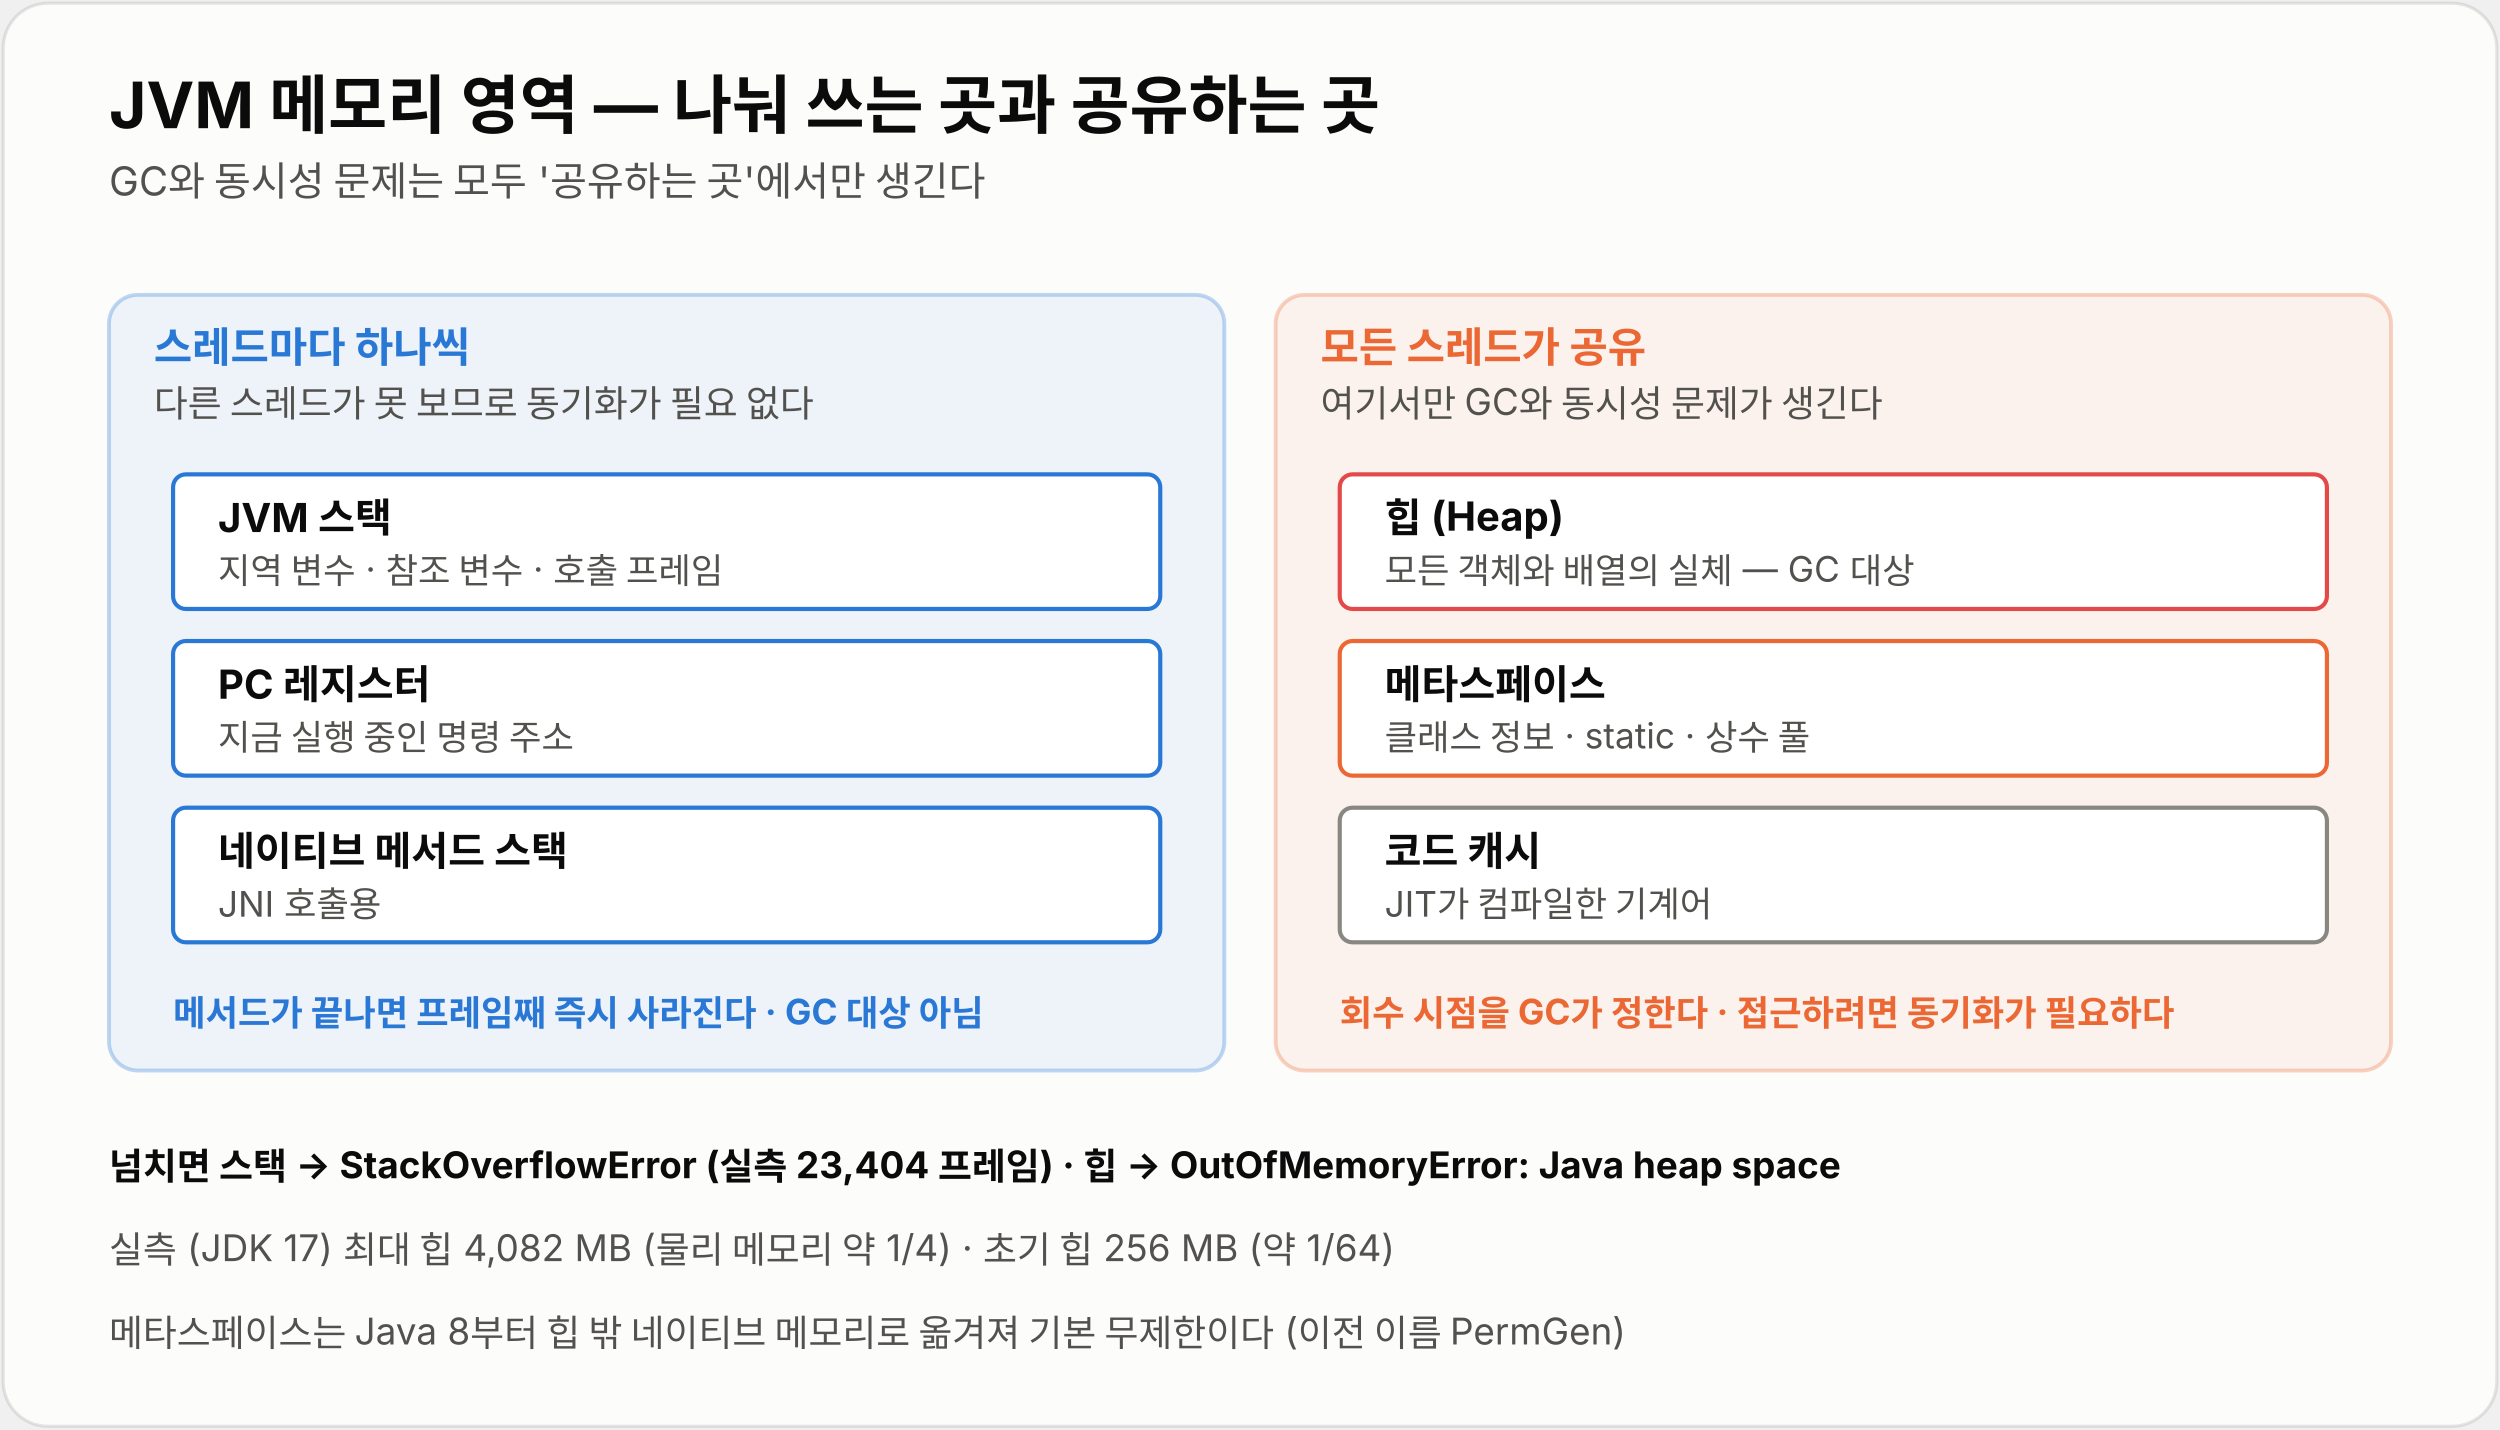
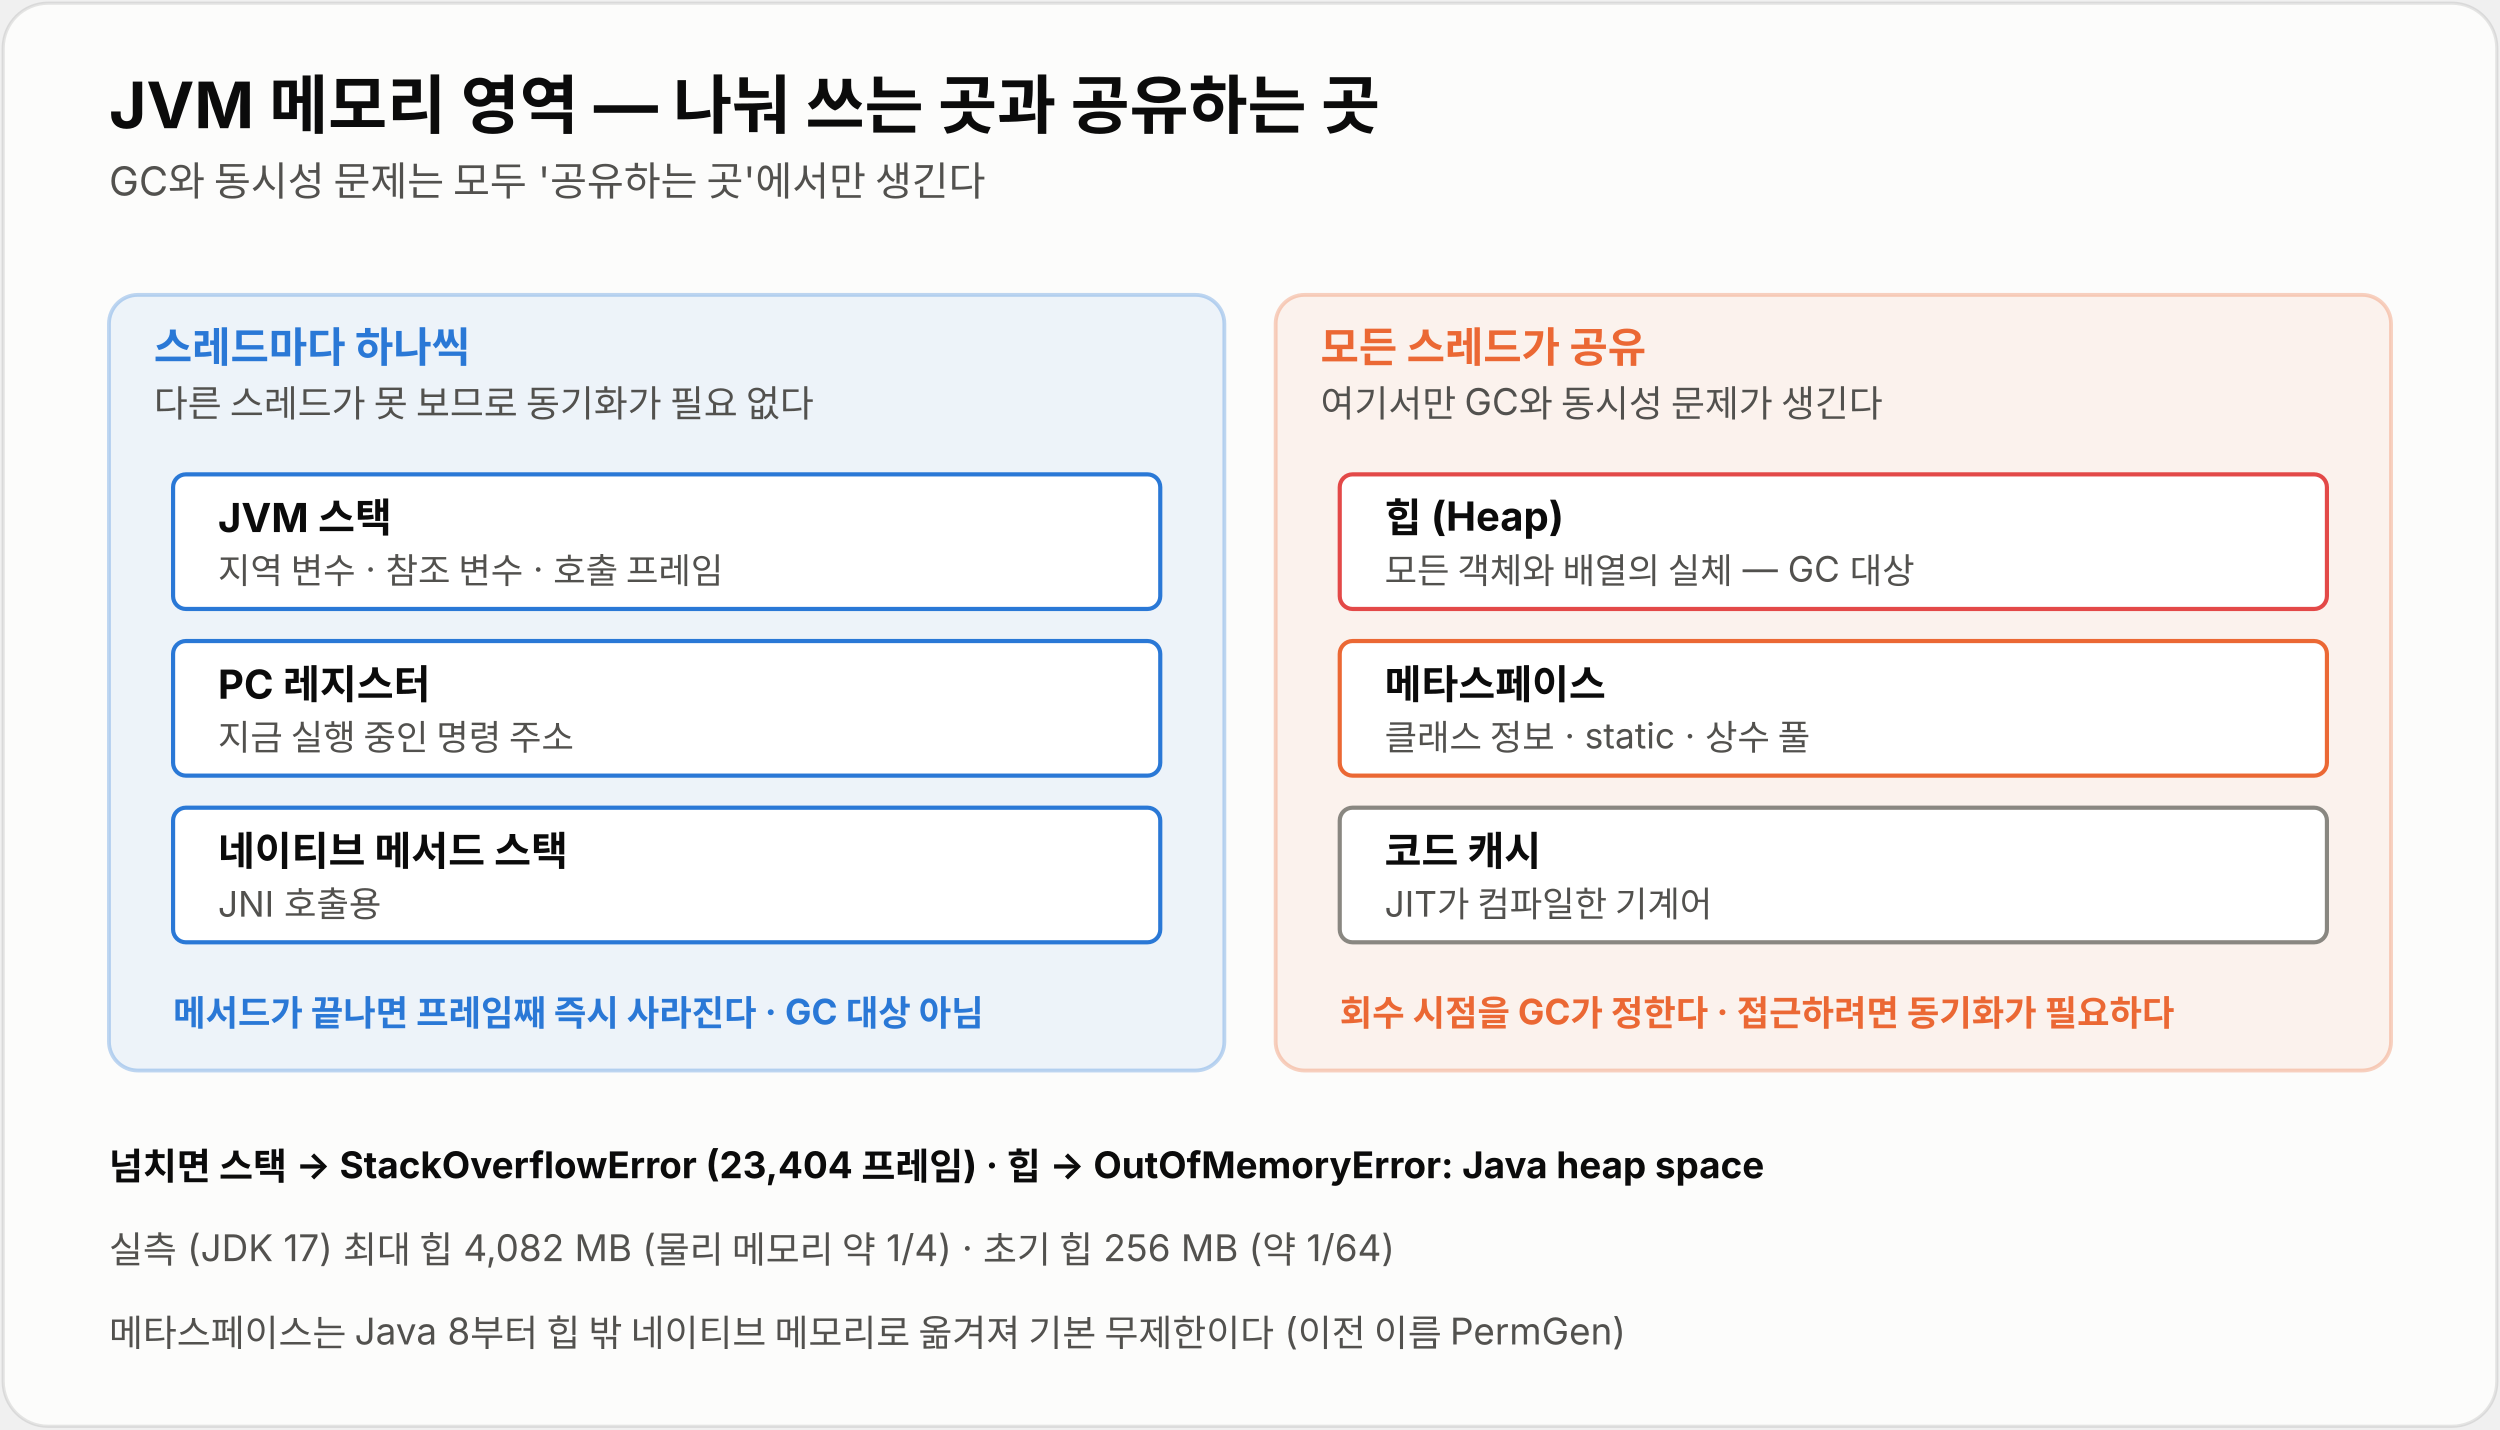
<svg xmlns="http://www.w3.org/2000/svg" viewBox="0 0 780 446" width="780" height="446" font-family="system-ui, -apple-system, 'Segoe UI', 'Malgun Gothic', sans-serif">
  <rect x="1" y="1" width="778" height="444" rx="14" fill="#fcfcfb" stroke="rgba(11,11,11,0.10)" />
  <defs>
    <marker id="ah" markerWidth="9" markerHeight="9" refX="6" refY="3" orient="auto">
      <path d="M0,0 L6,3 L0,6 Z" fill="#898781" />
    </marker>
    <marker id="ahb" markerWidth="9" markerHeight="9" refX="6" refY="3" orient="auto">
      <path d="M0,0 L6,3 L0,6 Z" fill="#2a78d6" />
    </marker>
    <marker id="ahr" markerWidth="9" markerHeight="9" refX="6" refY="3" orient="auto">
      <path d="M0,0 L6,3 L0,6 Z" fill="#e34948" />
    </marker>
    <marker id="aho" markerWidth="9" markerHeight="9" refX="6" refY="3" orient="auto">
      <path d="M0,0 L6,3 L0,6 Z" fill="#eb6834" />
    </marker>
    <marker id="ahg" markerWidth="9" markerHeight="9" refX="6" refY="3" orient="auto">
      <path d="M0,0 L6,3 L0,6 Z" fill="#008300" />
    </marker>
    <marker id="ahp" markerWidth="9" markerHeight="9" refX="6" refY="3" orient="auto">
      <path d="M0,0 L6,3 L0,6 Z" fill="#7a3ba7" />
    </marker>
  </defs>
  <text x="34" y="40" font-size="20" font-weight="700" fill="#0b0b0b">JVM 메모리 영역 — 나눠 쓰는 곳과 공유하는 곳</text>
  <text x="34" y="61" font-size="12.5" fill="#52514e">GC와 동시성 문제는 모두 '공유하는 곳'에서만 생긴다</text>
  <rect x="34" y="92" width="348" height="242" rx="9" fill="#2a78d6" fill-opacity="0.07" stroke="#2a78d6" stroke-opacity="0.30" stroke-width="1.2" />
  <text x="48" y="113" font-size="13" fill="#2a78d6" font-weight="700" text-anchor="start">스레드마다 하나씩</text>
  <text x="48" y="130" font-size="11.5" fill="#52514e" font-weight="400" text-anchor="start">다른 스레드가 못 보므로 동기화가 필요 없다</text>
  <rect x="54" y="148" width="308" height="42" rx="4" fill="#ffffff" stroke="#2a78d6" stroke-width="1.3" />
  <text x="68" y="166" font-size="12.5" fill="#0b0b0b" font-weight="700" text-anchor="start">JVM 스택</text>
  <text x="68" y="182" font-size="11" fill="#52514e" font-weight="400" text-anchor="start">지역 변수 · 참조 변수 · 호출 프레임</text>
  <rect x="54" y="200" width="308" height="42" rx="4" fill="#ffffff" stroke="#2a78d6" stroke-width="1.3" />
  <text x="68" y="218" font-size="12.5" fill="#0b0b0b" font-weight="700" text-anchor="start">PC 레지스터</text>
  <text x="68" y="234" font-size="11" fill="#52514e" font-weight="400" text-anchor="start">지금 실행 중인 명령 주소</text>
  <rect x="54" y="252" width="308" height="42" rx="4" fill="#ffffff" stroke="#2a78d6" stroke-width="1.3" />
  <text x="68" y="270" font-size="12.5" fill="#0b0b0b" font-weight="700" text-anchor="start">네이티브 메서드 스택</text>
  <text x="68" y="286" font-size="11" fill="#52514e" font-weight="400" text-anchor="start">JNI 호출용</text>
  <text x="54" y="320" font-size="11" fill="#2a78d6" font-weight="700" text-anchor="start">메서드가 끝나면 프레임째 즉시 사라진다  ·  GC 대상 아님</text>
  <rect x="398" y="92" width="348" height="242" rx="9" fill="#eb6834" fill-opacity="0.07" stroke="#eb6834" stroke-opacity="0.30" stroke-width="1.2" />
  <text x="412" y="113" font-size="13" fill="#eb6834" font-weight="700" text-anchor="start">모든 스레드가 공유</text>
  <text x="412" y="130" font-size="11.5" fill="#52514e" font-weight="400" text-anchor="start">여기서만 GC와 동시성 문제가 생긴다</text>
  <rect x="418" y="148" width="308" height="42" rx="4" fill="#ffffff" stroke="#e34948" stroke-width="1.3" />
  <text x="432" y="166" font-size="12.5" fill="#0b0b0b" font-weight="700" text-anchor="start">힙 (Heap)</text>
  <text x="432" y="182" font-size="11" fill="#52514e" font-weight="400" text-anchor="start">모든 객체와 배열의 실체 — GC 대상</text>
  <rect x="418" y="200" width="308" height="42" rx="4" fill="#ffffff" stroke="#eb6834" stroke-width="1.3" />
  <text x="432" y="218" font-size="12.5" fill="#0b0b0b" font-weight="700" text-anchor="start">메타스페이스</text>
  <text x="432" y="234" font-size="11" fill="#52514e" font-weight="400" text-anchor="start">클래스 정보 · static · 상수 풀</text>
  <rect x="418" y="252" width="308" height="42" rx="4" fill="#ffffff" stroke="#898781" stroke-width="1.3" />
  <text x="432" y="270" font-size="12.5" fill="#0b0b0b" font-weight="700" text-anchor="start">코드 캐시</text>
  <text x="432" y="286" font-size="11" fill="#52514e" font-weight="400" text-anchor="start">JIT가 컴파일한 기계어</text>
  <text x="418" y="320" font-size="11" fill="#eb6834" font-weight="700" text-anchor="start">회수 시점을 GC가 정한다  ·  접근하려면 동기화가 필요하다</text>
-   <text x="34" y="368" font-size="11.5" fill="#0b0b0b" font-weight="700" text-anchor="start">넘치면   스택 → StackOverflowError (실측 23,404 프레임)   ·   힙 → OutOfMemoryError: Java heap space</text>
+   <text x="34" y="368" font-size="11.5" fill="#0b0b0b" font-weight="700" text-anchor="start">넘치면   스택 → StackOverflowError (23,404 프레임)   ·   힙 → OutOfMemoryError: Java heap space</text>
  <text x="34" y="394" font-size="11.5" fill="#52514e" font-weight="400" text-anchor="start">실측 (JDK 17)   최대 힙 4,082 MB (물리 메모리 약 1/4)   ·   초기 힙 256 MB (약 1/64)</text>
  <text x="34" y="420" font-size="11.5" fill="#52514e" font-weight="400" text-anchor="start">메타스페이스는 Java 8부터 힙 밖 네이티브 메모리로 옮겨져 기본 무제한이다 (이전 이름 PermGen)</text>
</svg>
